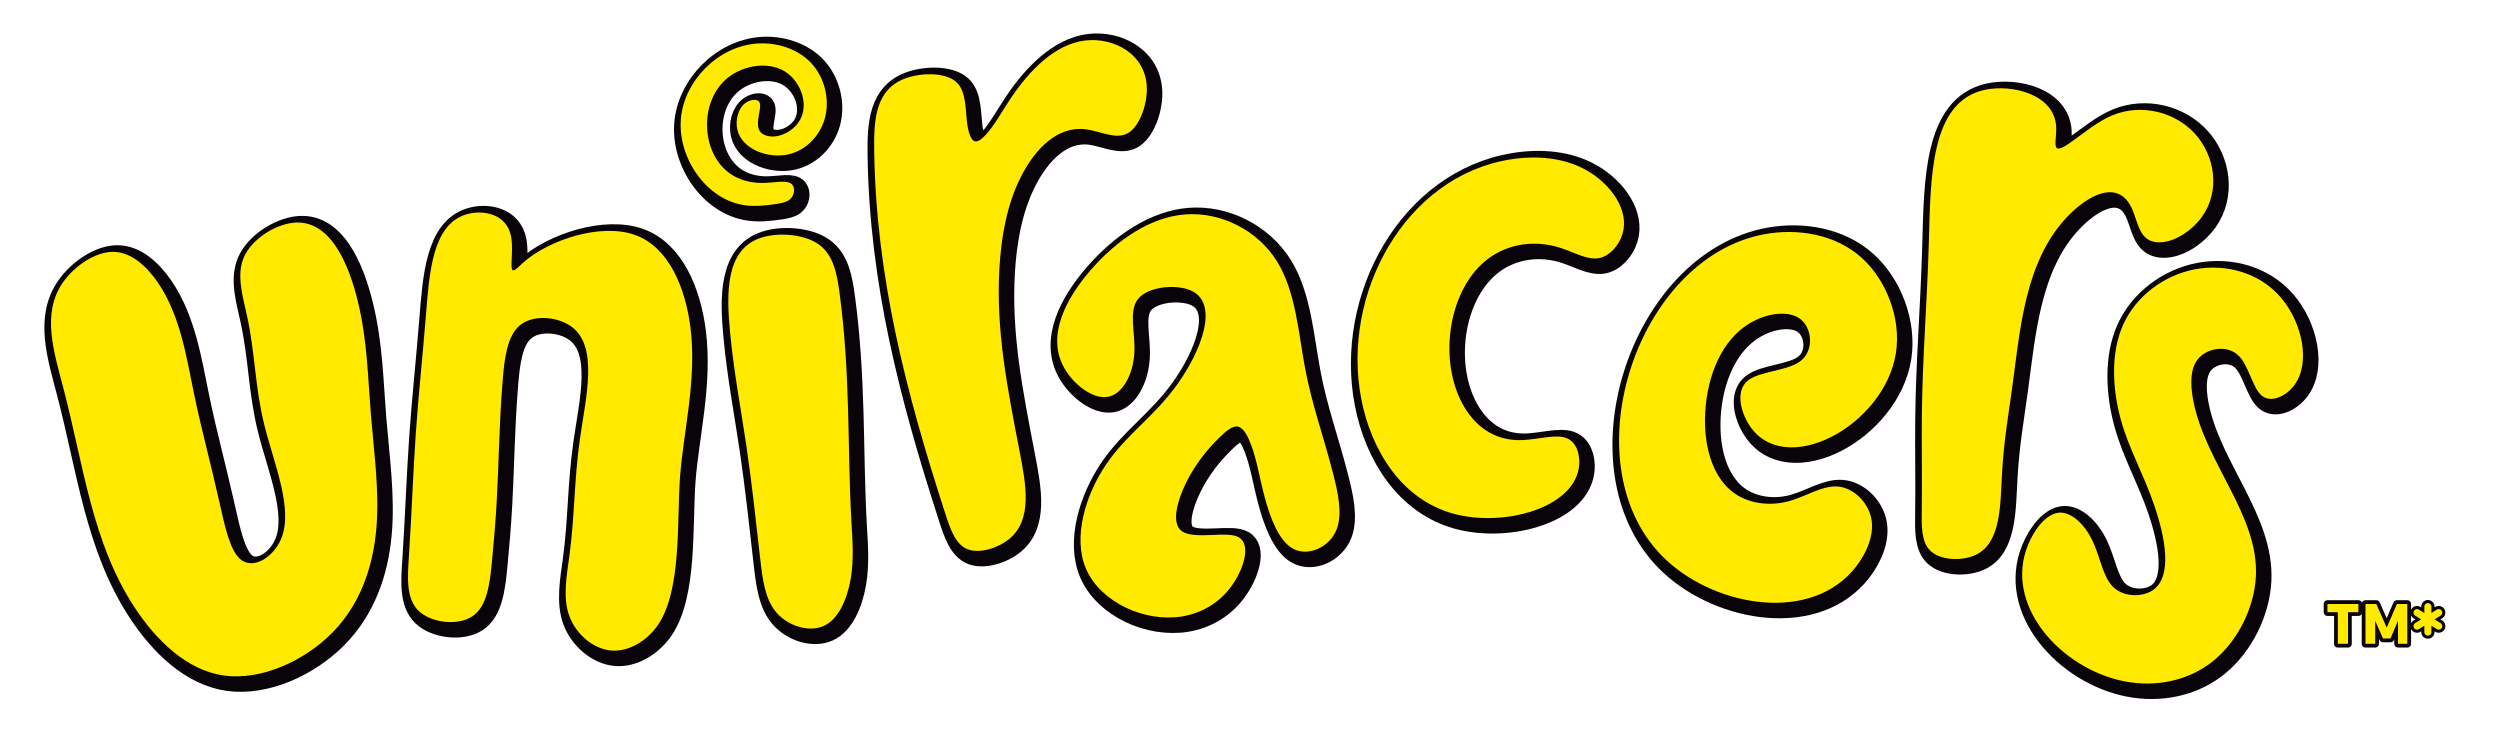
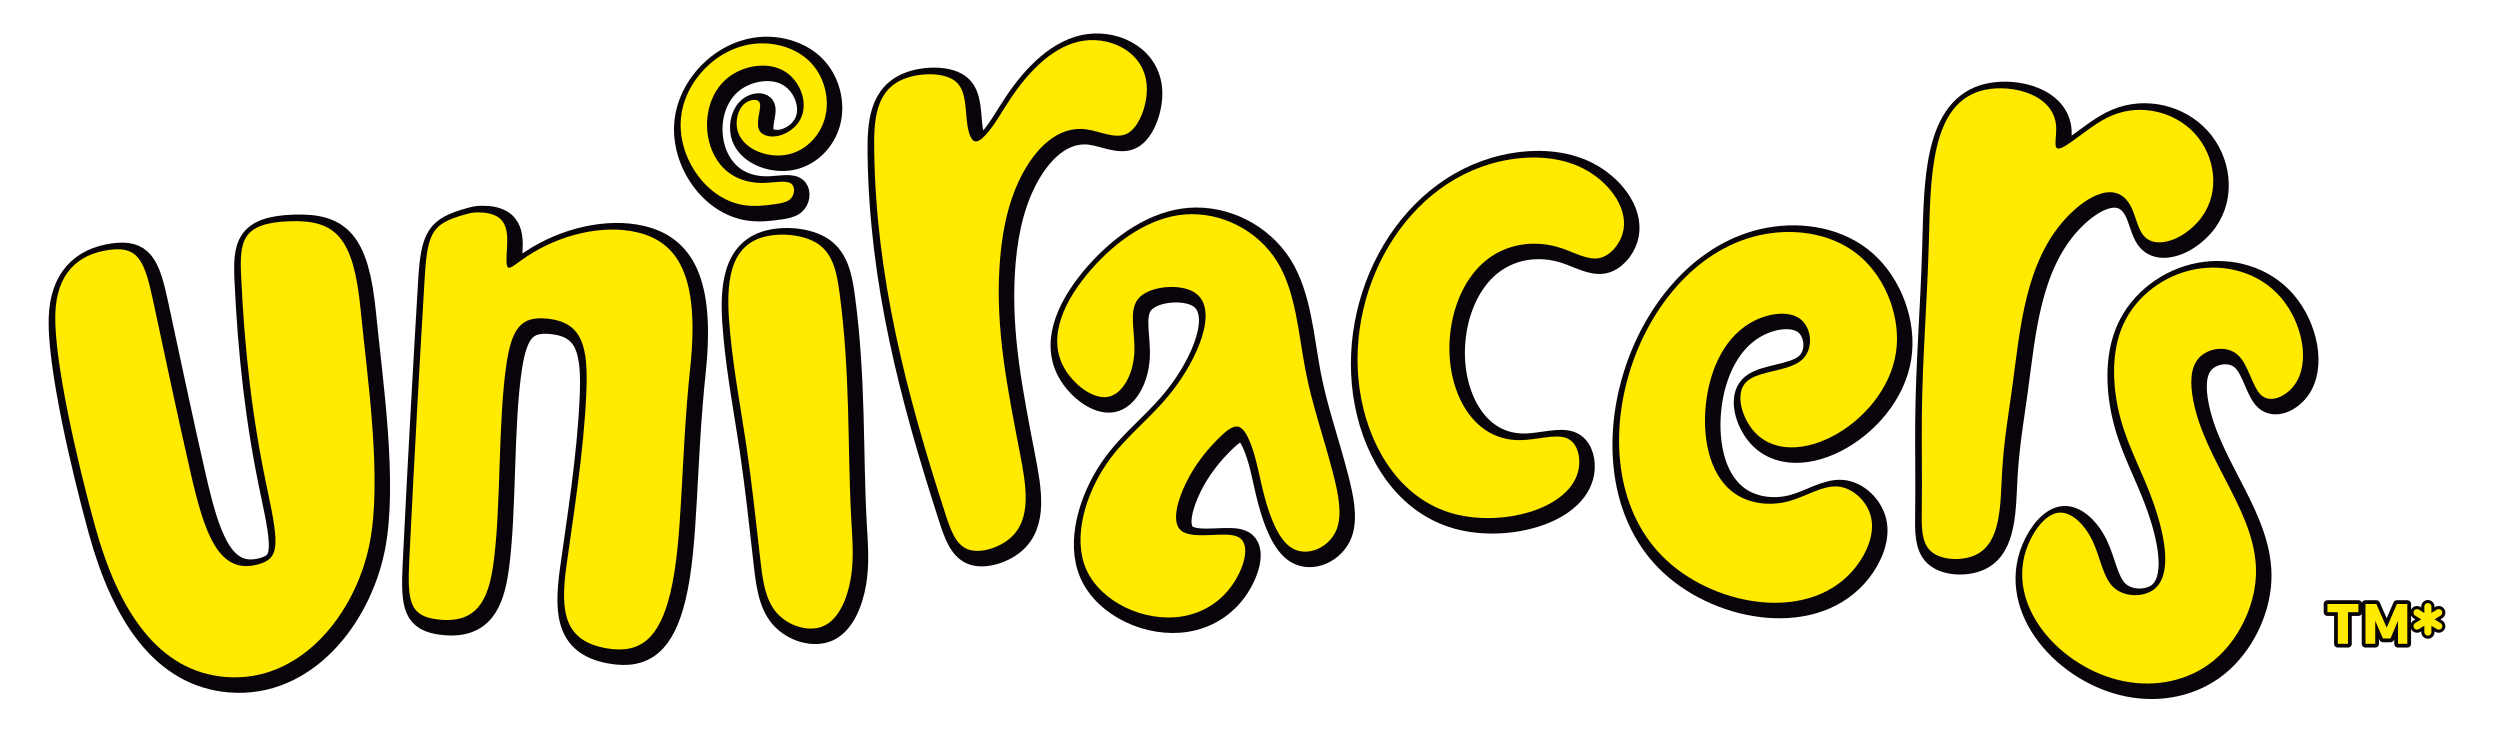
<svg xmlns="http://www.w3.org/2000/svg" viewBox="40 45 1130 335" role="img" aria-labelledby="t d">
  <defs>
    <g id="letter-outlines" fill-rule="evenodd">
-       <path id="u" d="M172.167 145.728 C163.884 146.768 153.633 153.235 150.153 161.456 C146.799 169.378 149.731 178.929 151.637 187.695 C155.454 205.247 155.159 219.655 159.479 237.093 C163.810 254.574 172.779 275.099 167.035 288.634 C163.461 297.054 154.194 302.769 148.455 297.622 C143.832 293.474 141.499 282.275 139.289 272.465 C134.891 252.938 130.978 238.916 127.617 222.582 C124.243 206.193 121.425 187.477 111.436 172.836 C106.273 165.269 99.196 158.791 90.979 158.838 C82.881 158.883 73.678 165.265 68.575 172.470 C58.563 186.611 64.346 203.925 68.841 221.199 C77.857 255.838 81.696 290.309 100.747 319.416 C110.585 334.445 124.479 348.045 141.302 350.352 C157.964 352.636 177.499 343.843 190.167 331.006 C202.660 318.345 208.473 301.751 210.054 284.461 C211.621 267.333 209.035 249.523 207.644 232.465 C206.263 215.518 206.060 199.314 201.870 181.746 C197.502 163.433 188.802 143.639 172.167 145.728 Z" />
-       <path id="n" d="M250.594 141.947 C235.354 146.645 234.052 168.499 232.508 187.651 C230.950 206.969 229.146 223.537 227.938 240.949 C226.719 258.522 226.108 276.954 224.840 296.275 C224.215 305.804 223.431 315.549 229.200 321.099 C234.833 326.518 246.714 327.938 253.327 323.702 C260.194 319.304 261.382 308.810 262.343 298.999 C263.298 289.250 264.028 280.176 264.522 271.419 C265.519 253.726 265.553 237.330 267.192 217.094 C267.978 207.389 269.133 196.800 275.079 191.972 C281.026 187.142 291.764 188.074 298.011 192.435 C310.665 201.268 304.889 224.171 302.190 242.958 C299.414 262.284 299.895 277.257 297.398 295.971 C296.180 305.096 294.253 315.110 297.353 323.505 C300.354 331.629 308.063 338.236 316.043 339.017 C324.168 339.812 332.574 334.570 337.436 327.421 C348.169 311.639 345.900 280.605 347.390 260.330 C348.881 240.054 355.055 216.659 352.083 193.035 C349.838 175.189 342.352 156.674 327.031 151.196 C311.567 145.667 288.120 153.418 276.584 163.607 C273.899 165.979 271.860 168.482 271.350 166.484 C270.804 164.343 272.014 157.035 271.008 151.854 C268.994 141.483 258.102 139.633 250.594 141.947 Z" />
+       <path id="u" d="M 171.000 145.000 C 149.186 145.726 148.254 154.085 149.000 170.000 C 150.524 202.507 153.810 233.520 161.000 267.000 C 166.387 292.086 165.975 297.386 157.000 300.000 C 138.393 305.419 132.195 285.003 126.000 258.000 C 120.294 233.128 114.595 205.985 109.000 180.000 C 105.150 162.120 102.064 156.092 89.000 158.000 C 75.019 160.042 65.508 168.714 65.000 187.000 C 64.420 207.903 74.721 252.979 83.000 283.000 C 93.536 321.208 111.567 348.568 142.000 351.000 C 175.913 353.710 200.592 322.555 207.000 291.000 C 212.956 261.671 205.875 214.574 203.000 185.000 C 199.804 152.126 191.782 144.308 171.000 145.000 Z" />
+       <path id="n" d="M 250.000 142.000 C 235.804 146.038 233.226 149.475 232.000 170.000 C 230.033 202.927 227.486 247.307 225.000 298.000 C 224.057 317.228 225.252 323.513 238.000 325.000 C 255.870 327.084 260.786 315.730 263.000 300.000 C 266.548 274.792 265.004 235.149 269.000 209.000 C 271.551 192.306 276.300 188.050 287.000 189.000 C 303.645 190.478 305.927 202.047 305.000 223.000 C 303.820 249.670 299.177 277.891 296.000 301.000 C 293.098 322.115 295.330 334.670 314.000 338.000 C 329.477 340.761 338.037 333.556 343.000 313.000 C 348.742 289.219 347.510 253.617 352.000 211.000 C 356.352 169.693 346.383 154.339 328.000 150.000 C 312.740 146.398 293.216 150.856 278.000 161.000 C 270.326 166.116 268.524 169.526 269.000 160.000 C 269.431 151.359 271.147 141.000 256.000 141.000 C 253.853 141.000 252.766 141.213 250.000 142.000 Z" />
      <path id="spiral" d="M382.034 64.688 C364.340 66.028 349.026 81.741 347.736 99.045 C346.440 116.424 359.290 135.407 376.771 137.795 C381.178 138.397 385.880 137.944 390.623 137.229 C393.017 136.868 395.421 136.441 396.934 135.226 C399.087 133.498 399.435 130.175 398.177 128.553 C396.229 126.042 390.430 127.608 384.932 127.690 C380.119 127.763 375.536 126.698 371.796 124.604 C356.630 116.110 355.326 90.671 369.309 79.879 C376.390 74.413 387.391 72.704 394.811 77.339 C402.228 81.972 406.067 92.945 400.920 100.317 C398.370 103.969 393.616 106.738 389.155 106.706 C386.901 106.690 384.722 105.959 383.608 104.524 C382.412 102.984 382.441 100.634 382.808 98.188 C383.243 95.291 384.151 92.259 383.087 90.940 C382.064 89.672 379.219 89.987 377.132 91.407 C373.619 93.795 372.251 99.309 373.299 103.702 C375.298 112.083 386.092 116.387 394.915 115.046 C403.744 113.704 410.598 106.710 412.861 98.382 C415.177 89.862 412.688 79.946 406.635 73.479 C400.595 67.027 391.009 64.009 382.034 64.688 Z" />
      <path id="i" d="M383.832 152.510 C367.942 157.811 368.279 177.389 370.000 195.309 C371.730 213.319 374.859 229.654 377.322 246.250 C379.785 262.840 381.583 279.691 383.631 297.673 C384.658 306.687 385.747 315.985 391.121 322.071 C396.389 328.038 405.774 330.918 412.376 327.910 C419.123 324.837 422.963 315.613 424.507 306.673 C426.029 297.859 425.320 289.320 424.836 280.813 C423.860 263.620 423.806 246.557 423.306 229.483 C422.805 212.403 421.857 195.311 419.533 177.854 C418.365 169.077 416.849 160.208 409.981 155.404 C403.320 150.745 391.625 149.911 383.832 152.510 Z" />
      <path id="r-first" d="M530.202 63.342 C516.748 65.075 505.302 76.805 496.841 89.447 C492.79 95.5 489.423 101.762 485.54 105.961 C483.817 107.825 481.992 109.281 480.576 108.845 C478.998 108.358 477.927 105.518 477.358 102.157 C476.21 95.385 477.099 86.499 472.272 82.105 C467.476 77.74 457.04 77.807 449.949 80.169 C435.506 84.979 434.938 99.31 435.147 113.366 C435.988 169.924 449.419 222.028 467.245 277.066 C469.508 284.053 471.842 291.087 477.33 293.246 C482.719 295.367 491.15 292.786 496.306 288.494 C506.741 279.81 503.765 264.122 500.928 249.402 C495.25 219.948 490.122 194.368 491.733 166.291 C492.541 152.22 495.042 137.522 501.504 124.809 C507.856 112.313 518.035 101.735 530.929 103.457 C537.306 104.308 544.348 108.168 549.629 105.298 C554.931 102.417 558.458 92.752 558.372 85.02 C558.198 69.388 543.255 61.661 530.202 63.342 Z" />
      <path id="a" d="M575.568 141.930 C560.022 143.163 545.021 153.325 533.307 166.698 C521.511 180.164 513.048 196.885 520.920 211.124 C525.118 218.717 533.962 225.603 540.781 224.377 C547.450 223.177 552.182 214.218 552.719 204.548 C553.226 195.427 550.000 185.673 554.382 180.166 C558.823 174.585 571.079 173.366 577.864 176.127 C591.671 181.746 582.823 203.846 572.070 218.815 C561.597 233.393 549.317 241.205 540.136 254.664 C530.766 268.400 524.623 288.016 531.005 302.396 C537.560 317.166 557.327 326.412 574.362 323.614 C582.870 322.217 590.697 317.814 596.267 310.418 C602.265 302.452 605.646 291.012 599.840 287.810 C597.087 286.292 592.266 286.626 587.501 286.825 C582.040 287.052 576.651 287.102 573.915 284.872 C569.441 281.228 572.058 271.493 576.096 263.236 C580.109 255.029 585.527 248.282 591.174 242.754 C594.134 239.857 597.157 237.295 599.617 237.842 C602.094 238.394 604.001 242.096 605.448 245.931 C608.205 253.242 609.290 261.032 611.664 269.847 C614.122 278.970 617.960 289.190 624.085 292.803 C631.040 296.906 640.942 292.492 644.154 284.296 C646.910 277.264 644.738 267.446 642.467 258.681 C637.955 241.271 633.049 228.015 629.977 211.843 C626.916 195.728 625.677 176.720 617.192 163.117 C608.358 148.955 591.671 140.653 575.568 141.930 Z" />
      <path id="c" d="M722.471 117.094 C674.981 124.788 646.151 177.958 655.291 225.312 C659.806 248.704 673.585 270.676 696.694 277.115 C719.927 283.589 752.591 274.361 753.808 254.905 C754.115 249.999 752.422 244.442 747.628 242.854 C742.826 241.263 734.914 243.654 728.118 243.924 C714.876 244.45 705.876 236.924 700.656 226.8 C690.068 206.264 695.04 175.041 712.735 161.873 C721.646 155.242 733.785 153.189 745.715 157.159 C751.644 159.132 757.522 162.591 762.644 161.691 C767.561 160.826 771.782 155.941 773.345 150.832 C776.613 140.153 768.273 128.494 757.606 122.251 C747.038 116.066 734.187 115.196 722.471 117.094 Z" />
      <path id="e" d="M837.673 150.837 C778.747 161.523 748.549 256.831 793.309 298.282 C816.286 319.560 859.015 326.646 878.869 301.216 C883.870 294.810 887.420 286.341 885.732 278.890 C884.106 271.717 877.626 265.488 870.687 264.908 C863.754 264.329 856.364 269.389 848.643 271.517 C840.463 273.772 831.911 272.738 825.563 268.992 C813.343 261.782 809.287 244.527 811.032 227.875 C812.722 211.738 819.861 196.167 833.551 189.672 C840.705 186.278 849.648 185.363 854.435 189.784 C859.101 194.094 859.817 203.475 853.911 208.117 C847.976 212.781 835.355 212.662 829.987 217.042 C824.483 221.534 826.605 230.757 830.536 236.948 C846.430 261.978 891.902 237.433 896.960 204.516 C899.346 188.983 892.733 171.586 881.360 161.419 C869.580 150.887 852.693 148.113 837.673 150.837 Z" />
      <path id="r-second" d="M937.027 85.631 C912.277 91.018 912.686 125.752 911.828 154.901 C910.989 183.382 908.939 206.531 908.676 233.179 C908.544 246.474 908.858 260.640 908.651 274.920 C908.542 282.420 908.290 289.951 912.600 294.018 C917.175 298.336 926.891 298.749 933.105 295.763 C944.626 290.225 944.106 273.000 944.949 258.328 C945.764 244.136 947.853 232.333 949.608 219.477 C953.134 193.640 955.307 163.551 973.856 143.559 C983.478 133.188 997.506 125.535 1003.689 139.413 C1005.267 142.956 1006.334 147.903 1008.405 150.844 C1010.559 153.903 1013.799 154.792 1017.228 154.487 C1023.757 153.906 1030.970 149.001 1035.288 142.986 C1043.706 131.260 1041.129 115.317 1032.076 105.397 C1023.127 95.591 1007.850 91.670 994.714 97.152 C988.157 99.889 982.133 104.967 976.401 109.021 C973.395 111.147 970.469 112.991 969.508 111.745 C968.538 110.487 969.570 106.081 969.384 102.321 C968.664 87.730 949.599 82.894 937.027 85.631 Z" />
      <path id="s" d="M1032.15 166.722 C1018.183 169.352 1005.558 178.764 999.721 191.64 C993.848 204.599 994.849 221.065 998.62 234.704 C1002.327 248.108 1008.708 258.782 1013.707 273.335 C1018.632 287.676 1022.215 305.783 1012.942 311.854 C1008.102 315.024 999.757 314.914 995.042 310.207 C990.449 305.622 989.299 296.675 985.776 289.355 C982.216 281.959 976.232 276.224 970.614 276.727 C964.941 277.236 959.641 284.105 956.753 291.055 C945.337 318.529 971.624 347.273 1000.063 352.923 C1014.446 355.781 1029.381 352.732 1040.525 343.635 C1051.603 334.592 1058.936 319.575 1059.661 305.577 C1061.095 277.873 1036.647 254.162 1031.317 225.842 C1029.965 218.66 1029.843 211.182 1033.953 206.75 C1038.12 202.257 1046.637 200.893 1051.656 205.586 C1056.465 210.084 1058.062 220.145 1062.181 223.715 C1066.35 227.329 1073.103 224.294 1076.937 219.224 C1084.626 209.059 1080.582 190.711 1070.96 179.477 C1061.316 168.216 1046.066 164.102 1032.15 166.722 Z" />
    </g>
    <g id="trademark-letter-outlines">
      <path d="M1092 318h14v3.7h-4.7V336h-4.6v-14.3h-4.7z M1109.2 336v-18h4.9l4.7 10.7 4.6-10.7h4.7v18h-4.2v-10.4l-3.4 8h-3.4l-3.5-8V336z" />
    </g>
  </defs>
  <use id="border" href="#letter-outlines" transform="translate(2 2)" fill="#090409" stroke="#090409" stroke-width="10" stroke-linecap="round" stroke-linejoin="round" />
  <use id="faces" href="#letter-outlines" fill="#ffea00" />
  <g id="trademark" aria-label="TM and asterisk">
    <use href="#trademark-letter-outlines" fill="#090409" stroke="#090409" stroke-width="3.4" stroke-linejoin="round" />
    <use href="#trademark-letter-outlines" fill="#ffea00" />
    <path d="M1137.4 319.2v11.5 M1132.5 321.9l9.8 6.1 M1142.3 321.9l-9.8 6.1" fill="none" stroke="#090409" stroke-width="6" stroke-linecap="round" stroke-linejoin="round" />
    <path d="M1137.4 319.2v11.5 M1132.5 321.9l9.8 6.1 M1142.3 321.9l-9.8 6.1" fill="none" stroke="#ffea00" stroke-width="3.2" stroke-linecap="round" stroke-linejoin="round" />
  </g>
</svg>
